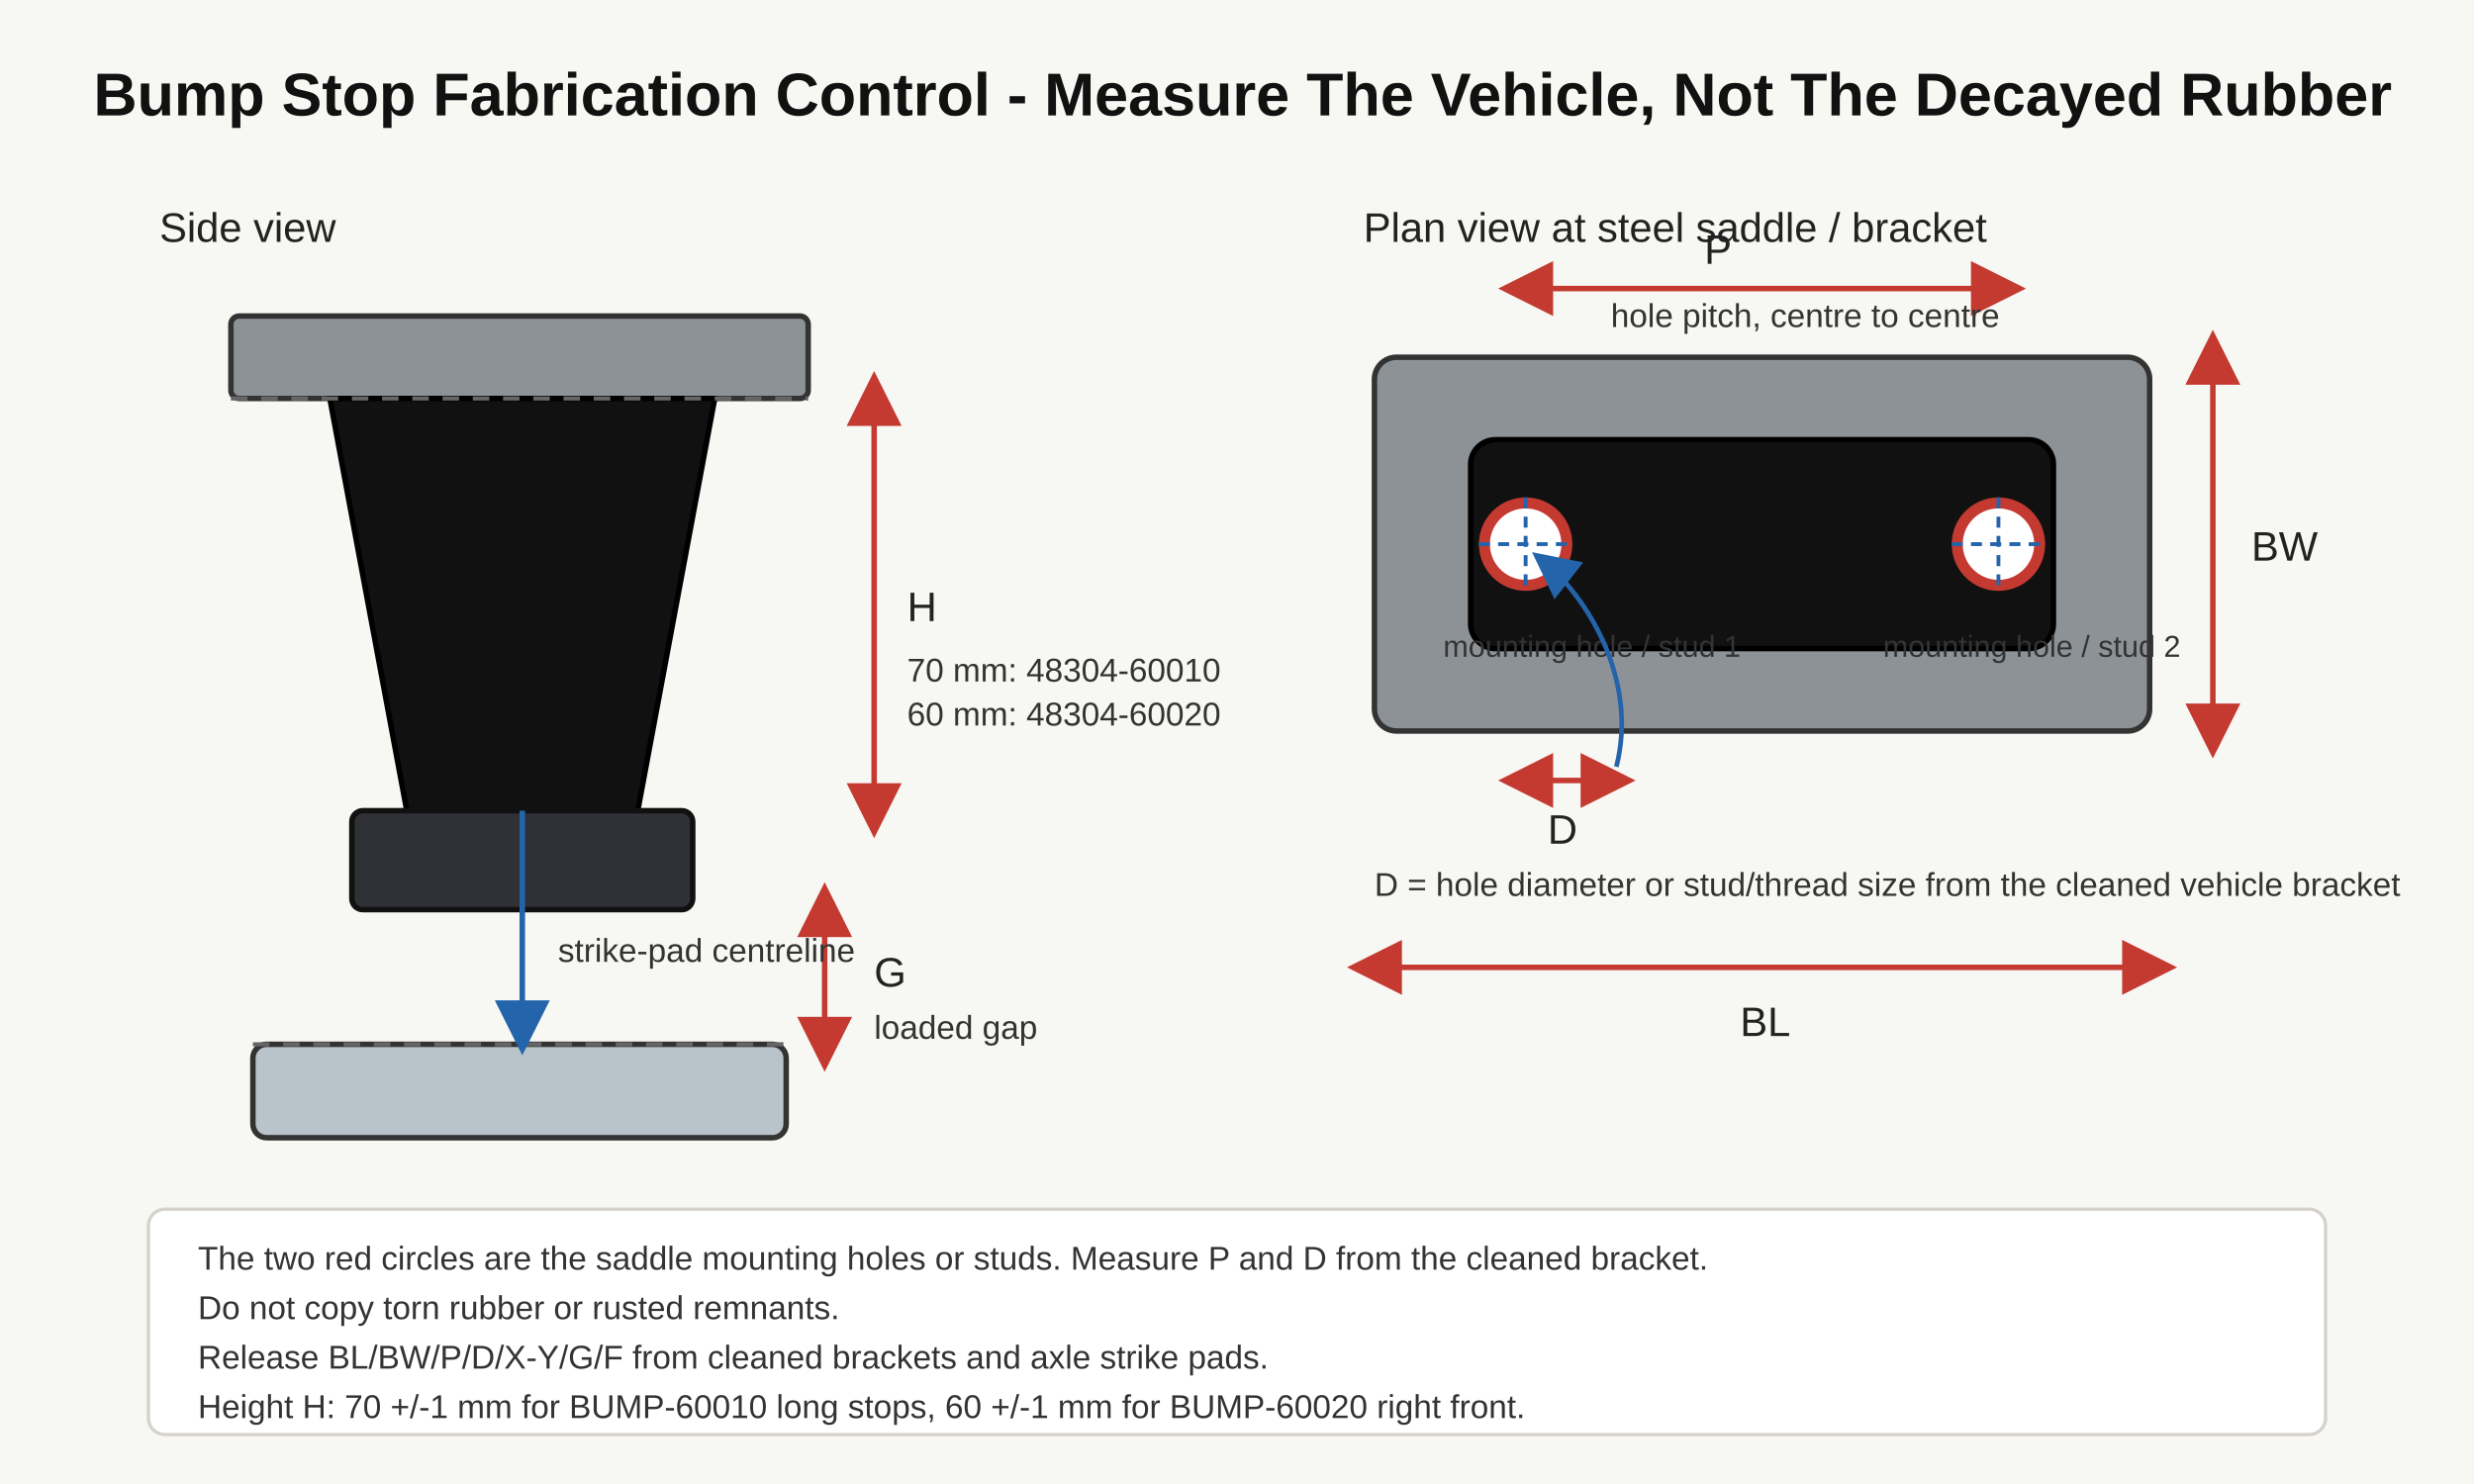
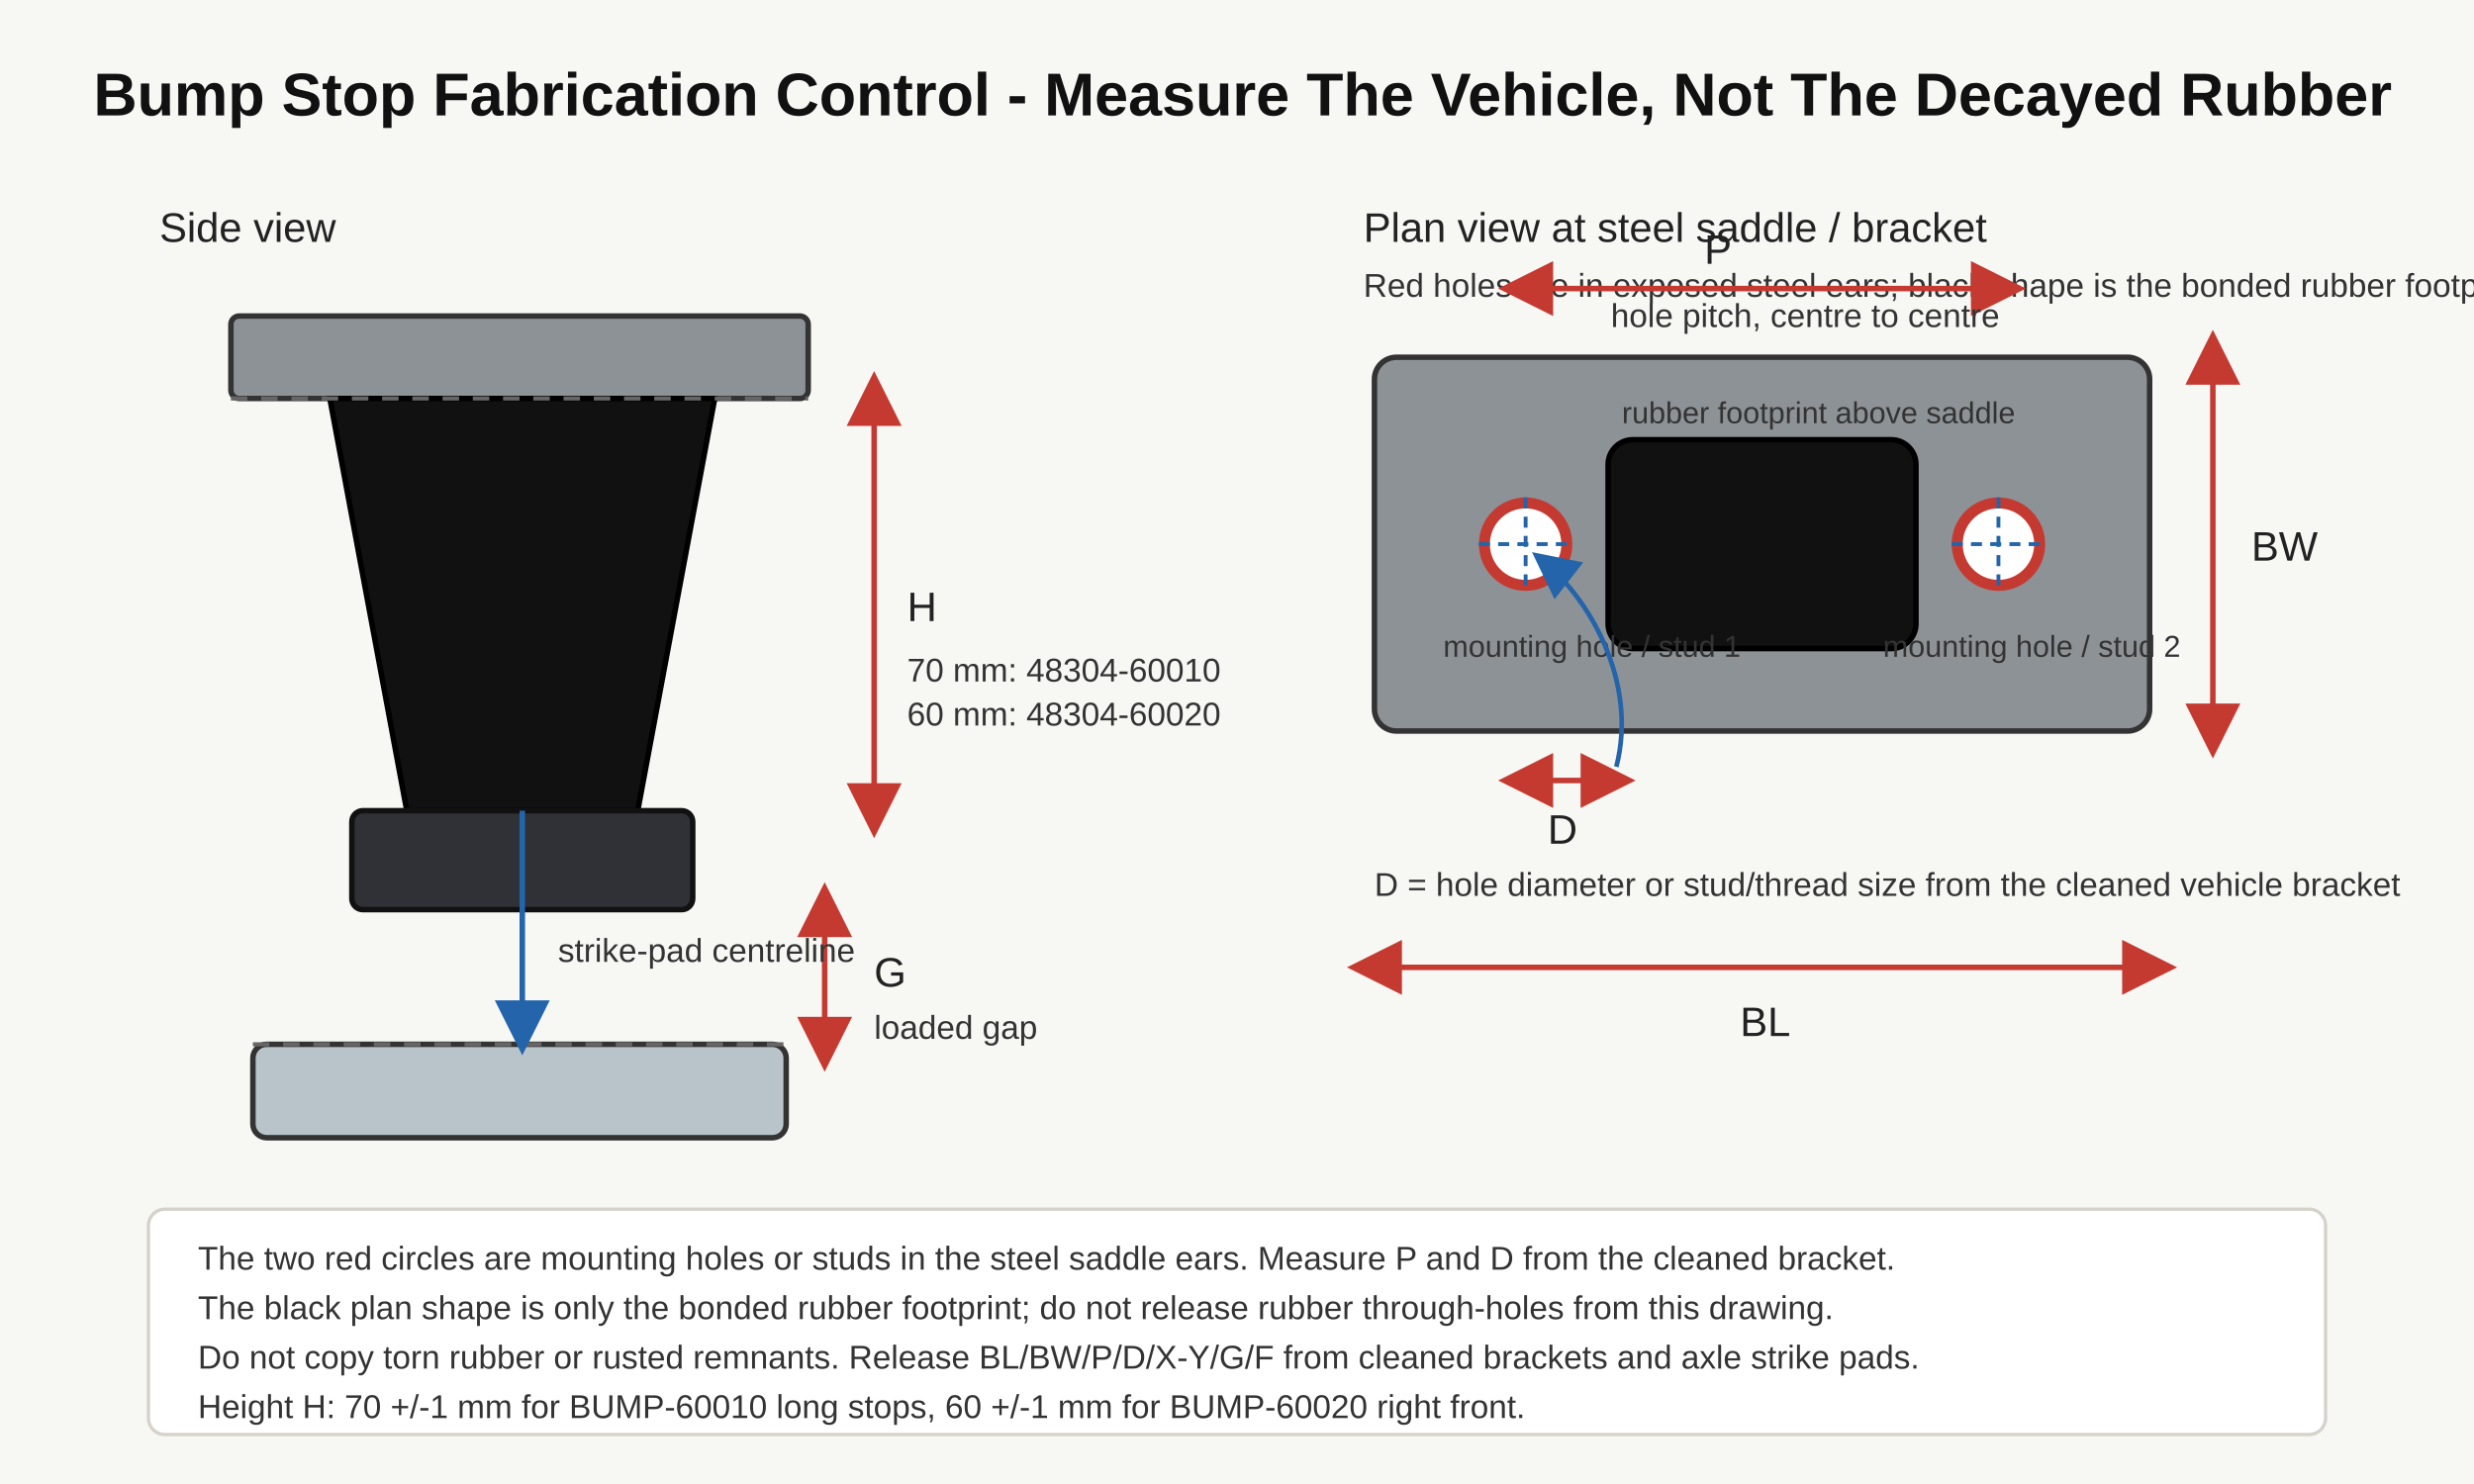
<svg xmlns="http://www.w3.org/2000/svg" width="900" height="540" viewBox="0 0 900 540" role="img" aria-labelledby="title desc">
  <rect width="900" height="540" fill="#f7f7f4" />
  <style>
    .label { font: 15px Arial, sans-serif; fill: #222; }
    .small { font: 12px Arial, sans-serif; fill: #333; }
    .tiny { font: 11px Arial, sans-serif; fill: #333; }
    .title { font: 700 22px Arial, sans-serif; fill: #111; }
    .part { fill: #2f3136; stroke: #111; stroke-width: 2; }
    .rubber { fill: #111; stroke: #000; stroke-width: 2; }
    .steel { fill: #8d9297; stroke: #333; stroke-width: 2; }
    .hole { fill: #fff; stroke: #c43a31; stroke-width: 4; }
    .pad { fill: #b9c4ca; stroke: #333; stroke-width: 2; }
    .dim { stroke: #c43a31; stroke-width: 2; fill: none; marker-start: url(#arrow); marker-end: url(#arrow); }
    .guide { stroke: #666; stroke-width: 1.5; stroke-dasharray: 6 5; fill: none; }
    .axis { stroke: #2364aa; stroke-width: 2; fill: none; marker-end: url(#arrowBlue); }
    .hole-axis { stroke: #2364aa; stroke-width: 1.4; stroke-dasharray: 4 3; fill: none; }
    .callout { stroke: #2364aa; stroke-width: 1.7; fill: none; marker-end: url(#arrowBlue); }
    .callout-box { fill: #fff; stroke: #d5d2ca; stroke-width: 1.2; }
  </style>
  <defs>
    <marker id="arrow" markerWidth="10" markerHeight="10" refX="5" refY="5" orient="auto-start-reverse">
      <path d="M0,0 L10,5 L0,10 z" fill="#c43a31" />
    </marker>
    <marker id="arrowBlue" markerWidth="10" markerHeight="10" refX="8" refY="5" orient="auto">
      <path d="M0,0 L10,5 L0,10 z" fill="#2364aa" />
    </marker>
  </defs>
  <text x="34" y="42" class="title">Bump Stop Fabrication Control - Measure The Vehicle, Not The Decayed Rubber</text>
  <text x="58" y="88" class="label">Side view</text>
  <rect x="84" y="115" width="210" height="30" rx="3" class="steel" />
  <path d="M120 145 L260 145 L232 295 L148 295 Z" class="rubber" />
  <rect x="128" y="295" width="124" height="36" rx="4" class="part" />
  <rect x="92" y="380" width="194" height="34" rx="5" class="pad" />
  <line x1="84" y1="145" x2="294" y2="145" class="guide" />
  <line x1="92" y1="380" x2="286" y2="380" class="guide" />
  <path d="M318 145 L318 295" class="dim" />
  <text x="330" y="226" class="label">H</text>
  <text x="330" y="248" class="small">70 mm: 48304-60010</text>
  <text x="330" y="264" class="small">60 mm: 48304-60020</text>
  <path d="M300 331 L300 380" class="dim" />
  <text x="318" y="359" class="label">G</text>
  <text x="318" y="378" class="small">loaded gap</text>
  <line x1="190" y1="295" x2="190" y2="380" class="axis" />
  <text x="203" y="350" class="small">strike-pad centreline</text>
  <text x="496" y="88" class="label">Plan view at steel saddle / bracket</text>
+   <text x="496" y="108" class="small">Red holes are in exposed steel ears; black shape is the bonded rubber footprint</text>
  <rect x="500" y="130" width="282" height="136" rx="8" class="steel" />
-   <rect x="535" y="160" width="212" height="76" rx="9" class="rubber" />
+   <rect x="585" y="160" width="112" height="76" rx="9" class="rubber" />
+   <text x="590" y="154" class="tiny">rubber footprint above saddle</text>
  <circle cx="555" cy="198" r="15" class="hole" />
  <circle cx="727" cy="198" r="15" class="hole" />
  <line x1="538" y1="198" x2="572" y2="198" class="hole-axis" />
  <line x1="555" y1="181" x2="555" y2="215" class="hole-axis" />
  <line x1="710" y1="198" x2="744" y2="198" class="hole-axis" />
  <line x1="727" y1="181" x2="727" y2="215" class="hole-axis" />
  <text x="525" y="239" class="tiny">mounting hole / stud 1</text>
  <text x="685" y="239" class="tiny">mounting hole / stud 2</text>
  <path d="M555 105 L727 105" class="dim" />
  <text x="620" y="96" class="label">P</text>
  <text x="586" y="119" class="small">hole pitch, centre to centre</text>
  <path d="M555 284 L585 284" class="dim" />
  <text x="563" y="307" class="label">D</text>
  <text x="500" y="326" class="small">D = hole diameter or stud/thread size from the cleaned vehicle bracket</text>
  <path d="M588 279 C596 248 578 217 560 203" class="callout" />
  <path d="M500 352 L782 352" class="dim" />
  <text x="633" y="377" class="label">BL</text>
  <path d="M805 130 L805 266" class="dim" />
  <text x="819" y="204" class="label">BW</text>
  <rect x="54" y="440" width="792" height="82" rx="6" class="callout-box" />
-   <text x="72" y="462" class="small">The two red circles are the saddle mounting holes or studs. Measure P and D from the cleaned bracket.</text>
-   <text x="72" y="480" class="small">Do not copy torn rubber or rusted remnants.</text>
-   <text x="72" y="498" class="small">Release BL/BW/P/D/X-Y/G/F from cleaned brackets and axle strike pads.</text>
+   <text x="72" y="462" class="small">The two red circles are mounting holes or studs in the steel saddle ears. Measure P and D from the cleaned bracket.</text>
+   <text x="72" y="480" class="small">The black plan shape is only the bonded rubber footprint; do not release rubber through-holes from this drawing.</text>
+   <text x="72" y="498" class="small">Do not copy torn rubber or rusted remnants. Release BL/BW/P/D/X-Y/G/F from cleaned brackets and axle strike pads.</text>
  <text x="72" y="516" class="small">Height H: 70 +/-1 mm for BUMP-60010 long stops, 60 +/-1 mm for BUMP-60020 right front.</text>
</svg>
